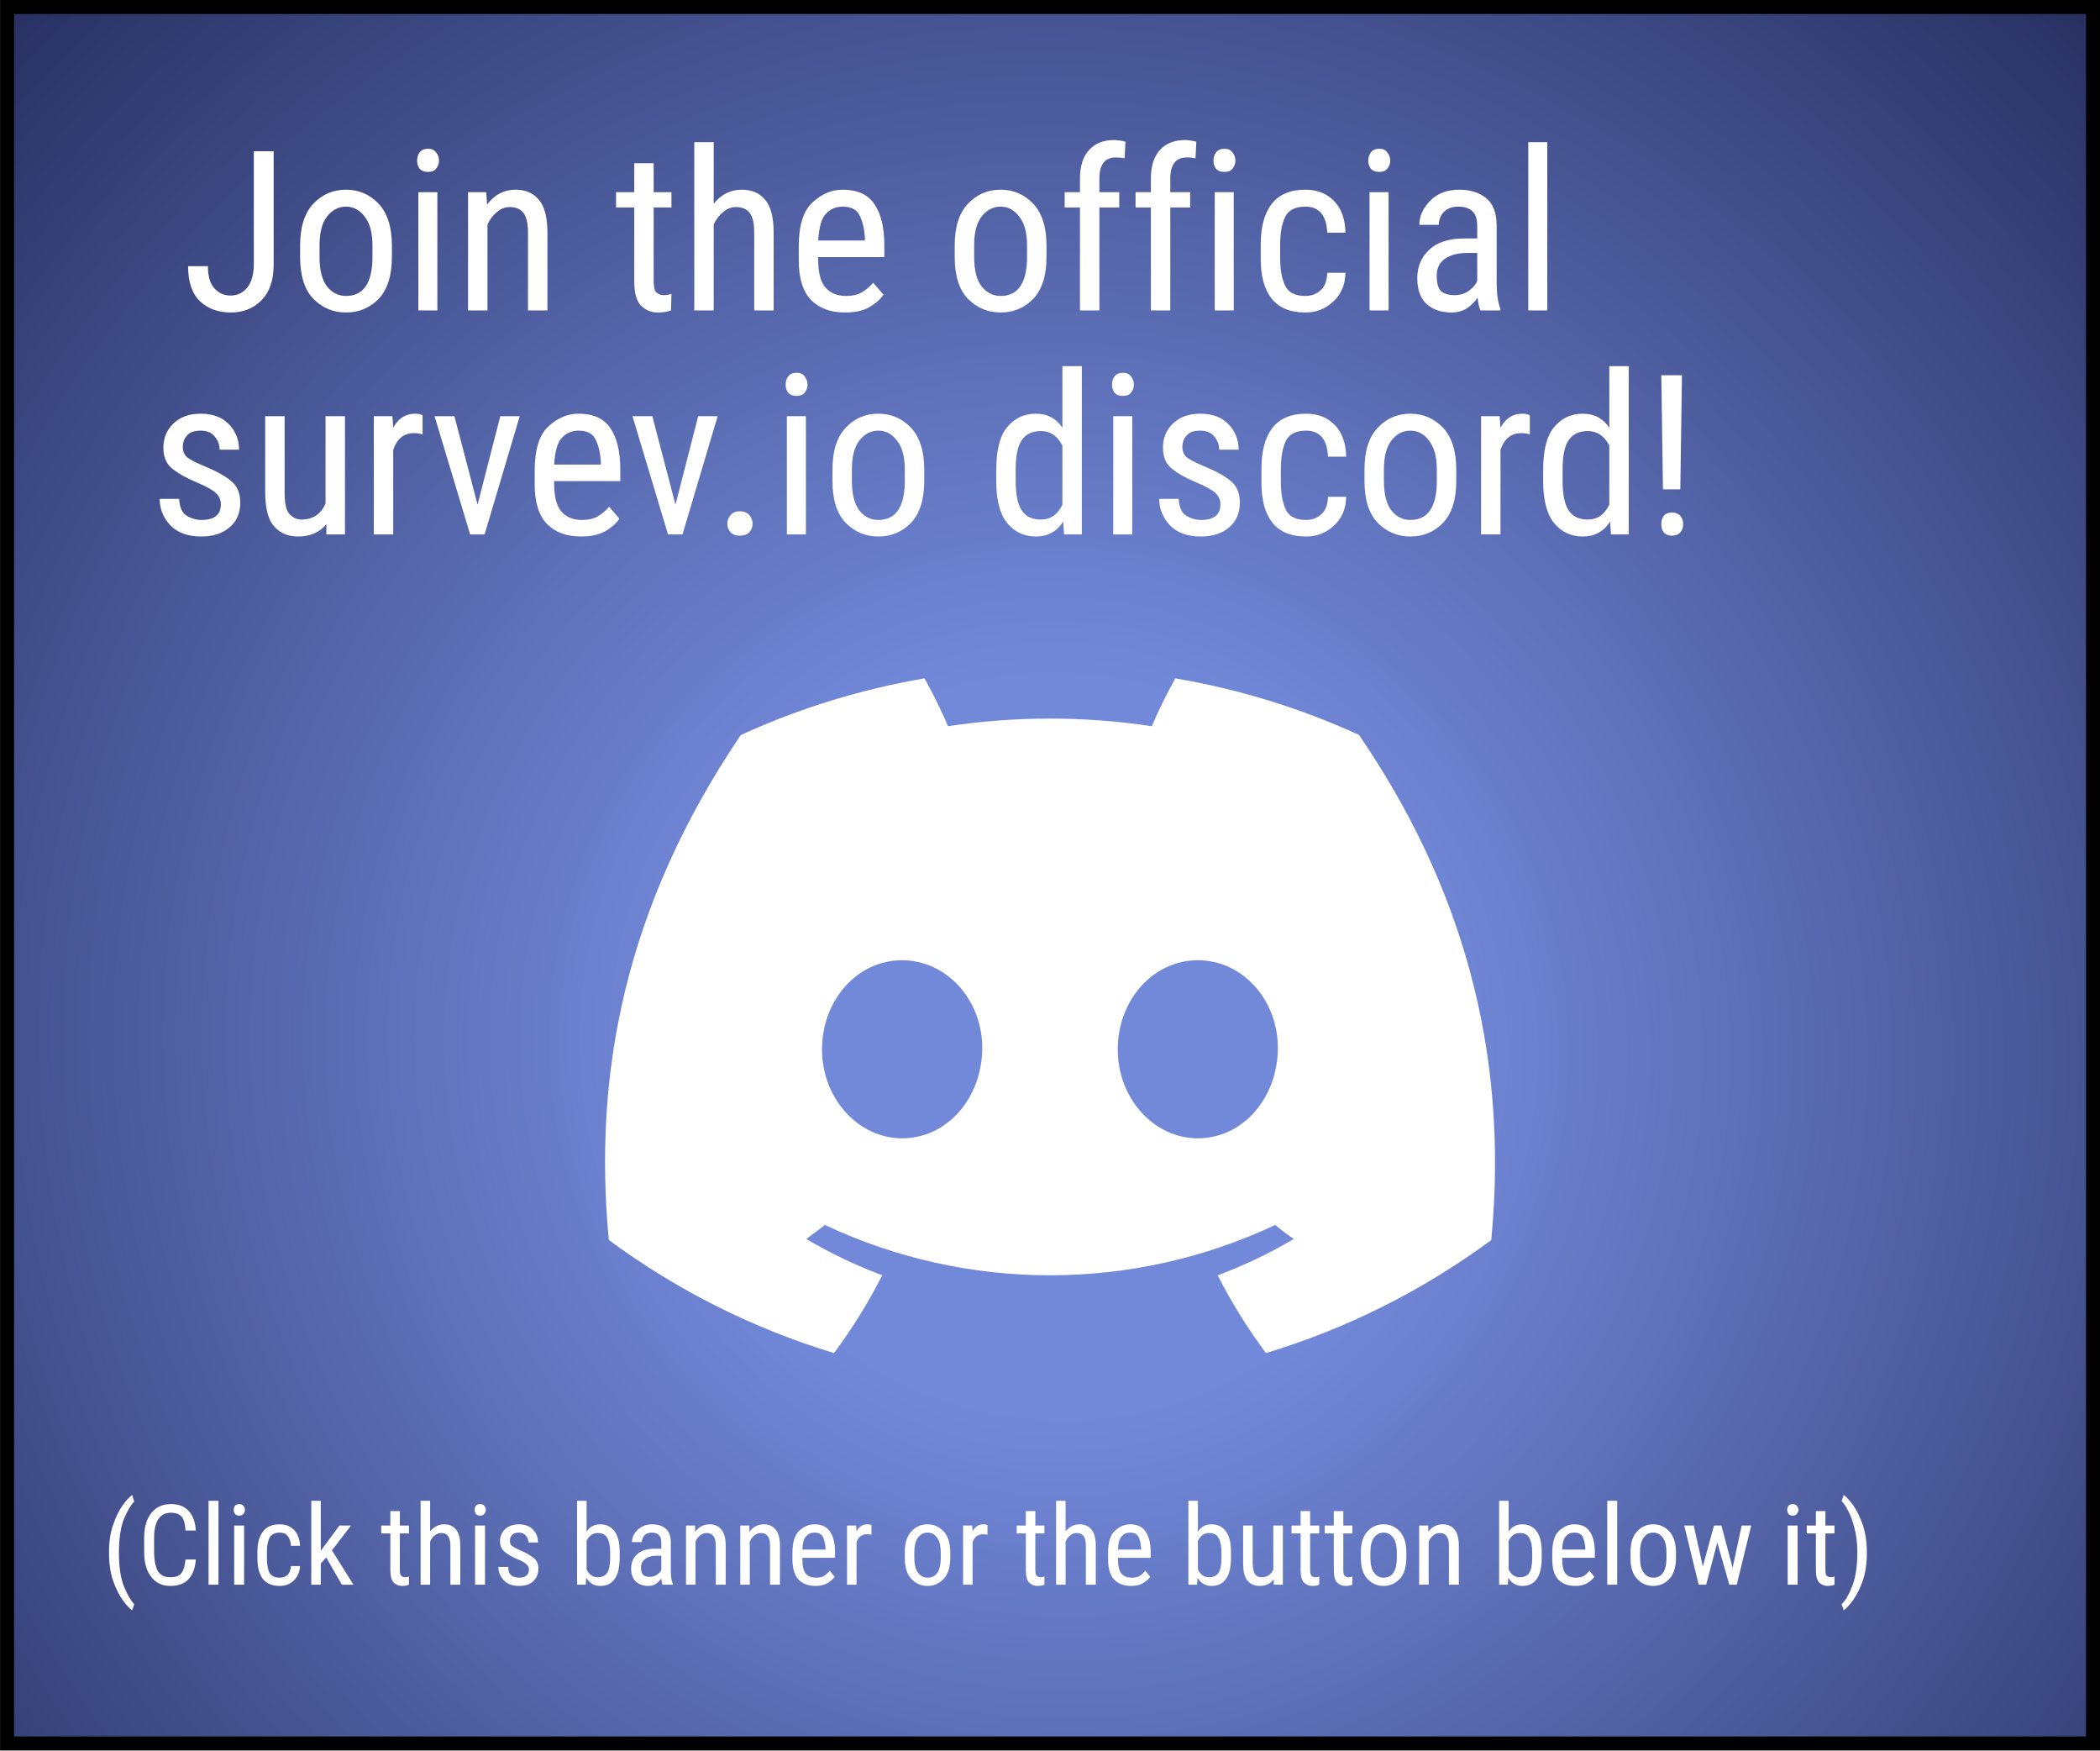
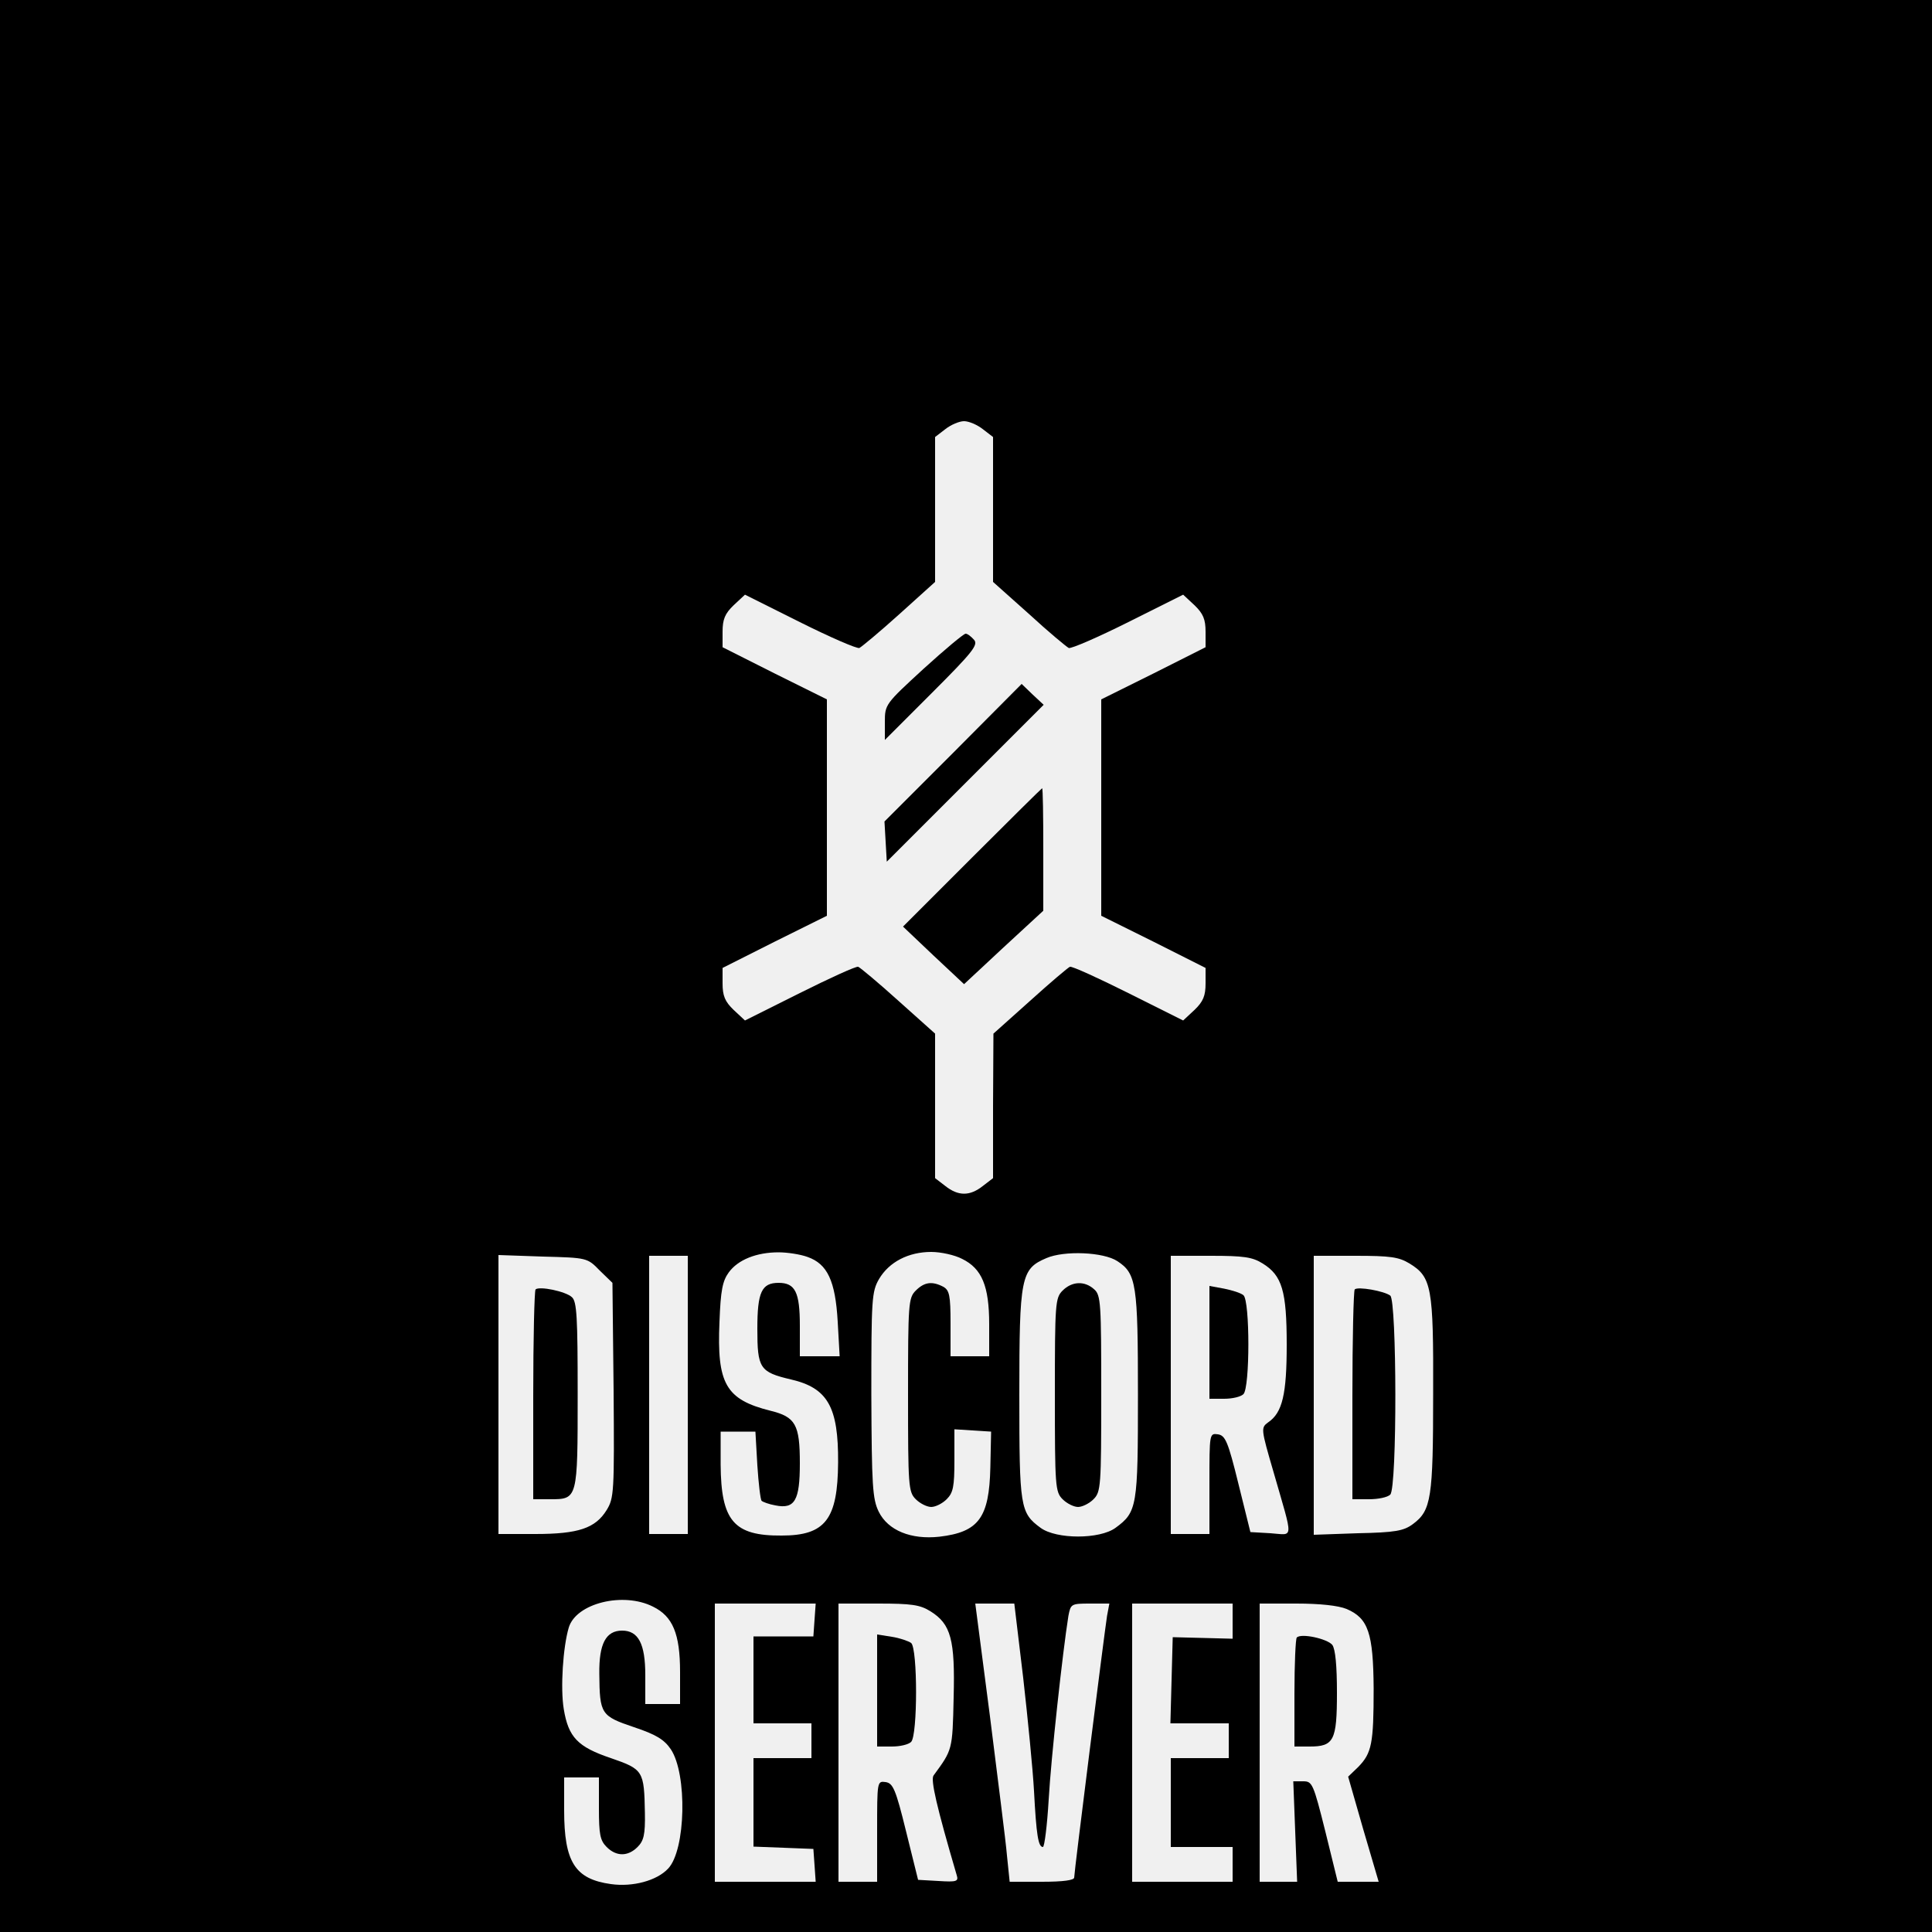
- <svg xmlns="http://www.w3.org/2000/svg" xmlns:xlink="http://www.w3.org/1999/xlink" width="300" height="250" viewBox="0 0 79.375 66.146" version="1.1" id="svg1" xml:space="preserve">
-   <defs id="defs1">
-     <linearGradient id="linearGradient8">
-       <stop style="stop-color:#7289da;stop-opacity:1;" offset="0.201" id="stop8" />
-       <stop style="stop-color:#11143b;stop-opacity:1;" offset="1" id="stop9" />
-     </linearGradient>
-     <radialGradient xlink:href="#linearGradient8" id="radialGradient9" cx="47.832" cy="44.703" fx="47.832" fy="44.703" r="39.687" gradientTransform="matrix(1.220374,-1.220374,1.236035,1.236035,-73.60856,42.67377)" gradientUnits="userSpaceOnUse" />
-   </defs>
-   <g id="layer1">
-     <rect style="font-style:normal;font-variant:normal;font-weight:normal;font-stretch:normal;font-size:8.467px;line-height:1;font-family:'Roboto Condensed';-inkscape-font-specification:'Roboto Condensed, Normal';font-variant-ligatures:normal;font-variant-caps:normal;font-variant-numeric:normal;font-variant-east-asian:normal;text-align:center;text-anchor:middle;fill:url(#radialGradient9);fill-opacity:1;stroke:#000000;stroke-width:0.529;stroke-linejoin:miter;stroke-dasharray:none;paint-order:normal" id="rect7" width="78.845" height="65.618" x="0.266" y="0.264" />
-     <text xml:space="preserve" style="font-style:normal;font-variant:normal;font-weight:normal;font-stretch:normal;font-size:8.467px;line-height:1;font-family:'Roboto Condensed';-inkscape-font-specification:'Roboto Condensed, @wght=600';font-variant-ligatures:normal;font-variant-caps:normal;font-variant-numeric:normal;font-variant-east-asian:normal;text-align:center;text-anchor:middle;fill:#ffffff;fill-opacity:1;stroke-width:0.265;font-variation-settings:'wght' 600" x="39.783" y="11.728" id="text1">
-       <tspan style="font-style:normal;font-variant:normal;font-weight:normal;font-stretch:normal;font-size:8.467px;line-height:1;font-family:'Roboto Condensed';-inkscape-font-specification:'Roboto Condensed, @wght=600';font-variant-ligatures:normal;font-variant-caps:normal;font-variant-numeric:normal;font-variant-east-asian:normal;text-align:center;text-anchor:middle;fill:#ffffff;fill-opacity:1;stroke-width:0.265;font-variation-settings:'wght' 600" x="39.783" y="11.728" id="tspan2">Join the official</tspan>
-       <tspan style="font-style:normal;font-variant:normal;font-weight:normal;font-stretch:normal;font-size:8.467px;line-height:1;font-family:'Roboto Condensed';-inkscape-font-specification:'Roboto Condensed, @wght=600';font-variant-ligatures:normal;font-variant-caps:normal;font-variant-numeric:normal;font-variant-east-asian:normal;text-align:center;text-anchor:middle;fill:#ffffff;fill-opacity:1;stroke-width:0.265;font-variation-settings:'wght' 600" x="39.783" y="20.195" id="tspan4">survev.io discord!</tspan>
-     </text>
-     <text xml:space="preserve" style="font-style:normal;font-variant:normal;font-weight:normal;font-stretch:normal;font-size:4.233px;line-height:1;font-family:'Roboto Condensed';-inkscape-font-specification:'Roboto Condensed, Normal';font-variant-ligatures:normal;font-variant-caps:normal;font-variant-numeric:normal;font-variant-east-asian:normal;text-align:center;text-anchor:middle;fill:#ffffff;fill-opacity:1;stroke-width:0.265" x="39.783" y="59.883" id="text6">
-       <tspan id="tspan7" x="39.783" y="59.883">(Click this banner or the button below it)</tspan>
-     </text>
-     <path fill="#ffffff" d="m 51.364,27.77 a 27.821,27.821 0 0 0 -6.94,-2.135 19.066,19.066 0 0 0 -0.889,1.807 25.845,25.845 0 0 0 -7.702,0 19.148,19.148 0 0 0 -0.889,-1.807 28.017,28.017 0 0 0 -6.945,2.14 c -4.392,6.498 -5.583,12.835 -4.987,19.082 v 0 a 27.974,27.974 0 0 0 8.512,4.273 20.558,20.558 0 0 0 1.823,-2.94 18.103,18.103 0 0 1 -2.871,-1.371 c 0.241,-0.175 0.476,-0.355 0.704,-0.529 a 19.995,19.995 0 0 0 17.018,0 c 0.23,0.188 0.466,0.368 0.704,0.529 a 18.172,18.172 0 0 1 -2.876,1.373 20.373,20.373 0 0 0 1.823,2.937 27.847,27.847 0 0 0 8.517,-4.27 v 0 c 0.699,-7.244 -1.193,-13.523 -5.001,-19.09 z M 34.099,43.015 c -1.659,0 -3.029,-1.505 -3.029,-3.358 0,-1.852 1.323,-3.371 3.024,-3.371 1.701,0 3.061,1.519 3.032,3.371 -0.029,1.852 -1.336,3.358 -3.027,3.358 z m 11.176,0 c -1.662,0 -3.027,-1.505 -3.027,-3.358 0,-1.852 1.323,-3.371 3.027,-3.371 1.704,0 3.053,1.519 3.024,3.371 -0.029,1.852 -1.333,3.358 -3.024,3.358 z" id="path1" style="stroke-width:0.265" />
+ <svg xmlns="http://www.w3.org/2000/svg" version="1.0" width="500pt" height="500pt" viewBox="0 0 500 500" preserveAspectRatio="xMidYMid meet">
+   <g transform="translate(0,500) scale(0.1,-0.1)" fill="#000000" stroke="none">
+     <path d="M0 2500 l0 -2500 2500 0 2500 0 0 2500 0 2500 -2500 0 -2500 0 0 -2500z m2544 1389 l26 -20 0 -188 0 -187 93 -83 c50 -46 97 -85 103 -88 7 -2 76 28 154 67 l142 71 29 -27 c23 -22 29 -37 29 -69 l0 -40 -135 -68 -135 -67 0 -280 0 -280 135 -67 135 -68 0 -40 c0 -32 -6 -47 -29 -69 l-29 -27 -142 71 c-78 39 -146 70 -151 68 -5 -2 -51 -41 -103 -88 l-95 -85 -1 -187 0 -187 -26 -20 c-34 -27 -64 -27 -98 0 l-26 20 0 187 0 187 -95 85 c-52 47 -99 86 -104 88 -5 2 -73 -29 -151 -68 l-142 -71 -29 27 c-23 22 -29 37 -29 69 l0 40 135 68 135 67 0 280 0 280 -135 67 -135 68 0 40 c0 32 6 47 29 69 l29 27 142 -71 c78 -39 147 -69 154 -67 6 3 53 42 104 88 l92 83 0 187 0 188 26 20 c15 12 37 21 49 21 12 0 34 -9 49 -21z m-454 -2142 c51 -18 72 -61 78 -168 l5 -89 -52 0 -51 0 0 79 c0 87 -12 111 -55 111 -44 0 -55 -24 -55 -119 0 -102 6 -112 87 -131 95 -22 123 -71 122 -215 -1 -147 -33 -189 -146 -189 -124 -1 -157 38 -158 184 l0 85 45 0 45 0 5 -87 c3 -47 8 -89 11 -92 3 -3 19 -9 36 -12 50 -10 63 13 63 109 0 100 -11 120 -76 136 -116 29 -139 70 -132 230 3 82 8 106 24 128 24 33 72 52 129 52 22 0 56 -5 75 -12z m400 -5 c51 -25 70 -70 70 -169 l0 -83 -50 0 -50 0 0 85 c0 73 -3 86 -19 95 -29 15 -49 12 -71 -10 -19 -19 -20 -33 -20 -270 0 -237 1 -251 20 -270 11 -11 29 -20 40 -20 11 0 29 9 40 20 17 17 20 33 20 101 l0 80 48 -3 47 -3 -2 -93 c-3 -130 -30 -167 -132 -179 -73 -8 -133 16 -157 65 -16 33 -18 67 -19 302 0 249 1 267 20 300 26 44 76 70 135 70 25 0 61 -8 80 -18z m402 -6 c49 -32 53 -60 53 -346 0 -289 -2 -303 -58 -344 -41 -30 -153 -30 -194 0 -53 39 -55 53 -55 344 0 305 4 326 70 354 46 20 148 16 184 -8z m-1340 -24 l33 -32 3 -278 c2 -264 1 -279 -18 -310 -29 -47 -73 -62 -185 -62 l-95 0 0 361 0 361 115 -4 c114 -3 115 -3 147 -36z m228 -322 l0 -360 -50 0 -50 0 0 360 0 360 50 0 50 0 0 -360z m1488 340 c50 -31 62 -71 62 -210 0 -128 -11 -176 -48 -201 -19 -14 -19 -16 14 -129 52 -181 53 -162 -8 -158 l-52 3 -31 125 c-27 110 -34 125 -53 128 -22 3 -22 2 -22 -127 l0 -131 -50 0 -50 0 0 360 0 360 103 0 c85 0 108 -3 135 -20z m380 0 c57 -35 62 -61 61 -337 0 -270 -5 -302 -52 -337 -24 -18 -46 -22 -143 -24 l-114 -4 0 361 0 361 108 0 c90 0 112 -3 140 -20z m-1958 -888 c51 -25 70 -70 70 -169 l0 -83 -45 0 -45 0 0 75 c0 81 -18 115 -60 115 -42 0 -60 -34 -59 -112 1 -104 4 -109 90 -138 57 -19 78 -32 95 -57 43 -64 39 -261 -7 -309 -29 -31 -91 -48 -148 -40 -93 13 -121 57 -121 191 l0 85 45 0 45 0 0 -80 c0 -67 3 -83 20 -100 25 -25 55 -25 80 0 16 16 20 32 19 88 -2 109 -4 113 -88 142 -86 29 -110 54 -122 127 -9 54 -2 161 13 211 19 63 141 93 218 54z m418 -34 l-3 -43 -78 0 -77 0 0 -112 0 -113 75 0 75 0 0 -45 0 -45 -75 0 -75 0 0 -115 0 -114 78 -3 77 -3 3 -42 3 -43 -130 0 -131 0 0 360 0 360 131 0 130 0 -3 -42z m300 22 c53 -33 64 -73 60 -224 -3 -136 -3 -134 -52 -201 -8 -11 8 -81 60 -258 5 -16 0 -18 -47 -15 l-53 3 -31 125 c-27 110 -34 125 -53 128 -22 3 -22 2 -22 -127 l0 -131 -50 0 -50 0 0 360 0 360 103 0 c85 0 108 -3 135 -20z m240 -172 c12 -106 25 -238 28 -293 6 -114 11 -145 23 -145 4 0 11 55 15 123 6 107 36 381 51 475 6 31 7 32 56 32 l50 0 -6 -32 c-7 -45 -85 -662 -85 -677 0 -7 -28 -11 -84 -11 l-83 0 -7 68 c-3 37 -24 199 -44 360 l-38 292 50 0 51 0 23 -192z m542 146 l0 -45 -77 2 -78 2 -3 -111 -3 -112 76 0 75 0 0 -45 0 -45 -75 0 -75 0 0 -115 0 -115 80 0 80 0 0 -45 0 -45 -130 0 -130 0 0 360 0 360 130 0 130 0 0 -46z m295 32 c56 -24 69 -62 70 -206 0 -143 -5 -167 -40 -203 l-26 -25 39 -136 40 -136 -53 0 -53 0 -32 130 c-31 124 -34 130 -57 130 l-26 0 5 -130 5 -130 -49 0 -48 0 0 360 0 360 95 0 c60 0 108 -5 130 -14z" />
+     <path d="M2390 3269 c-99 -91 -100 -92 -100 -138 l0 -46 122 122 c105 105 120 124 109 137 -8 9 -17 16 -22 16 -5 0 -54 -41 -109 -91z" />
+     <path d="M2467 3052 l-178 -178 3 -52 3 -52 203 203 203 203 -29 27 -28 27 -177 -178z" />
+     <path d="M2516 2781 l-179 -179 79 -75 79 -74 102 95 103 95 0 159 c0 87 -1 158 -3 158 -1 0 -83 -81 -181 -179z" />
+     <path d="M2750 1660 c-19 -19 -20 -33 -20 -270 0 -237 1 -251 20 -270 11 -11 29 -20 40 -20 11 0 29 9 40 20 19 19 20 33 20 273 0 233 -1 255 -18 270 -25 23 -58 21 -82 -3z" />
+     <path d="M1386 1663 c-3 -4 -6 -127 -6 -275 l0 -268 44 0 c71 0 71 0 71 271 0 199 -2 241 -15 252 -16 15 -84 29 -94 20z" />
+     <path d="M3130 1526 l0 -146 38 0 c21 0 43 5 50 12 17 17 17 242 0 256 -7 6 -30 13 -50 17 l-38 7 0 -146z" />
+     <path d="M3506 1663 c-3 -4 -6 -127 -6 -275 l0 -268 43 0 c24 0 48 5 55 12 18 18 17 502 0 515 -16 12 -84 24 -92 16z" />
+     <path d="M2270 625 l0 -145 38 0 c21 0 43 5 50 12 17 17 17 242 0 256 -7 5 -30 13 -50 16 l-38 6 0 -145z" />
+     <path d="M3356 762 c-3 -3 -6 -68 -6 -144 l0 -138 39 0 c63 0 71 15 71 139 0 70 -4 113 -12 124 -13 16 -81 31 -92 19z" />
  </g>
</svg>
